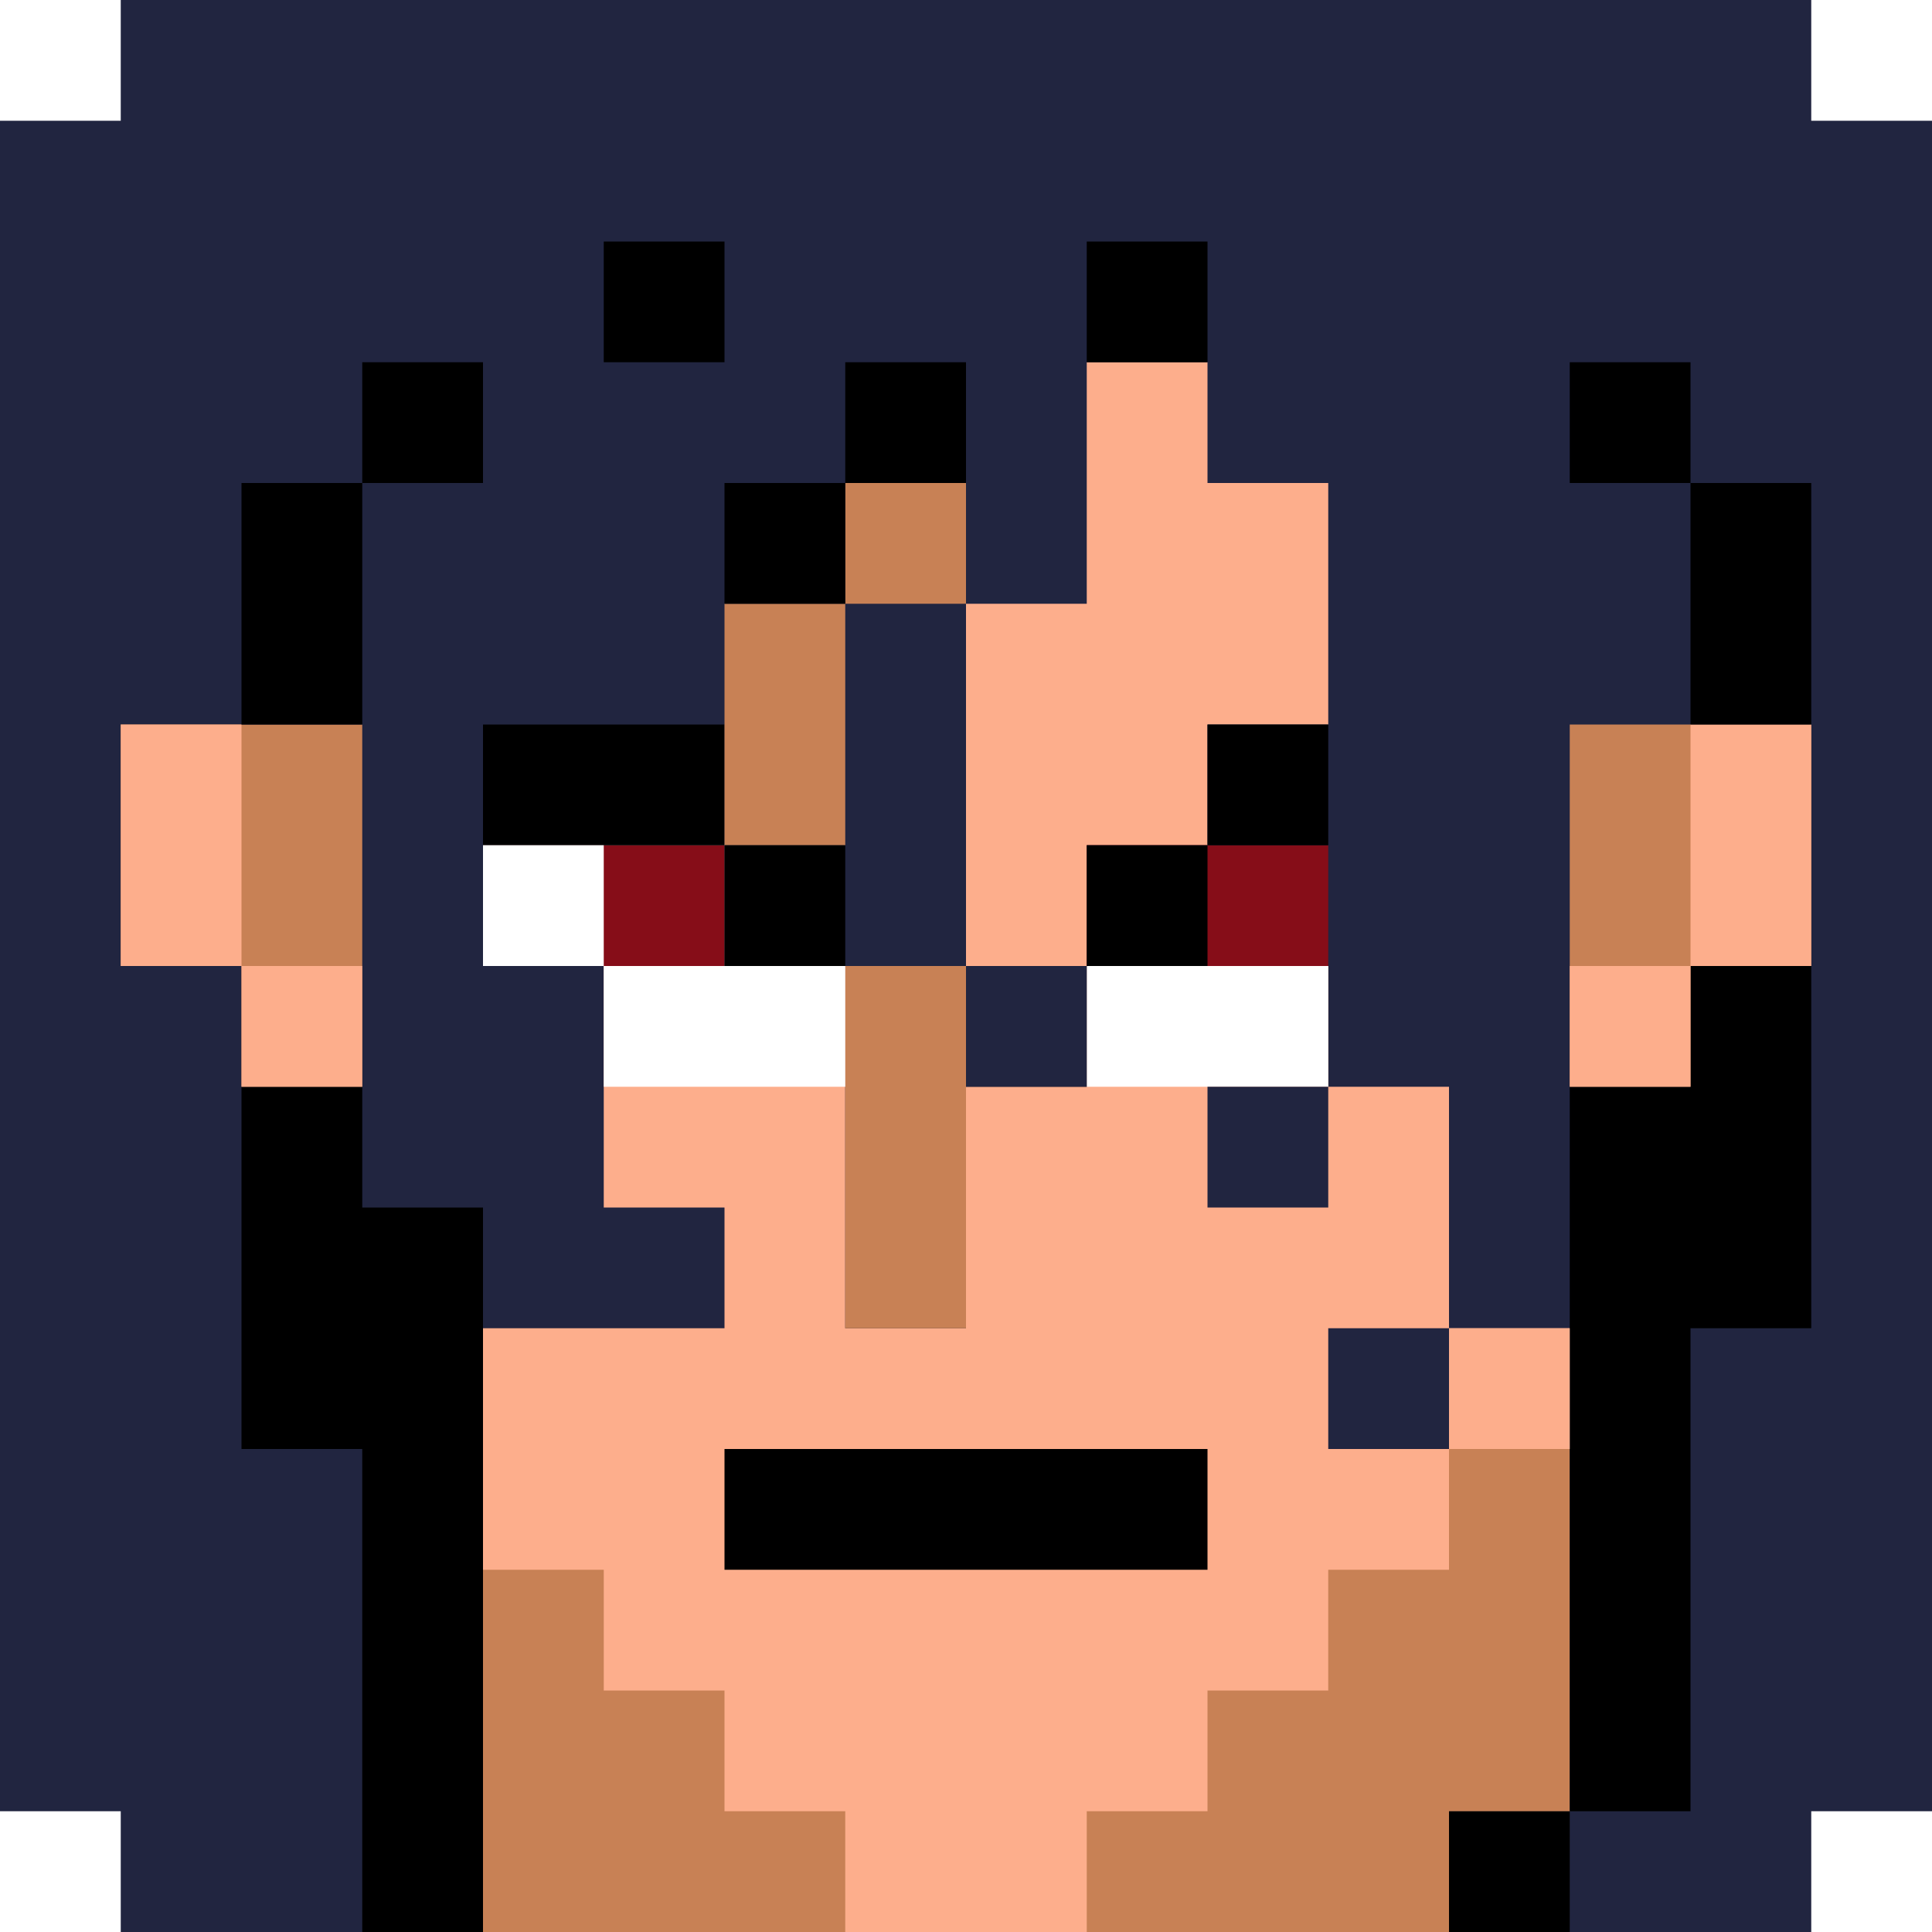
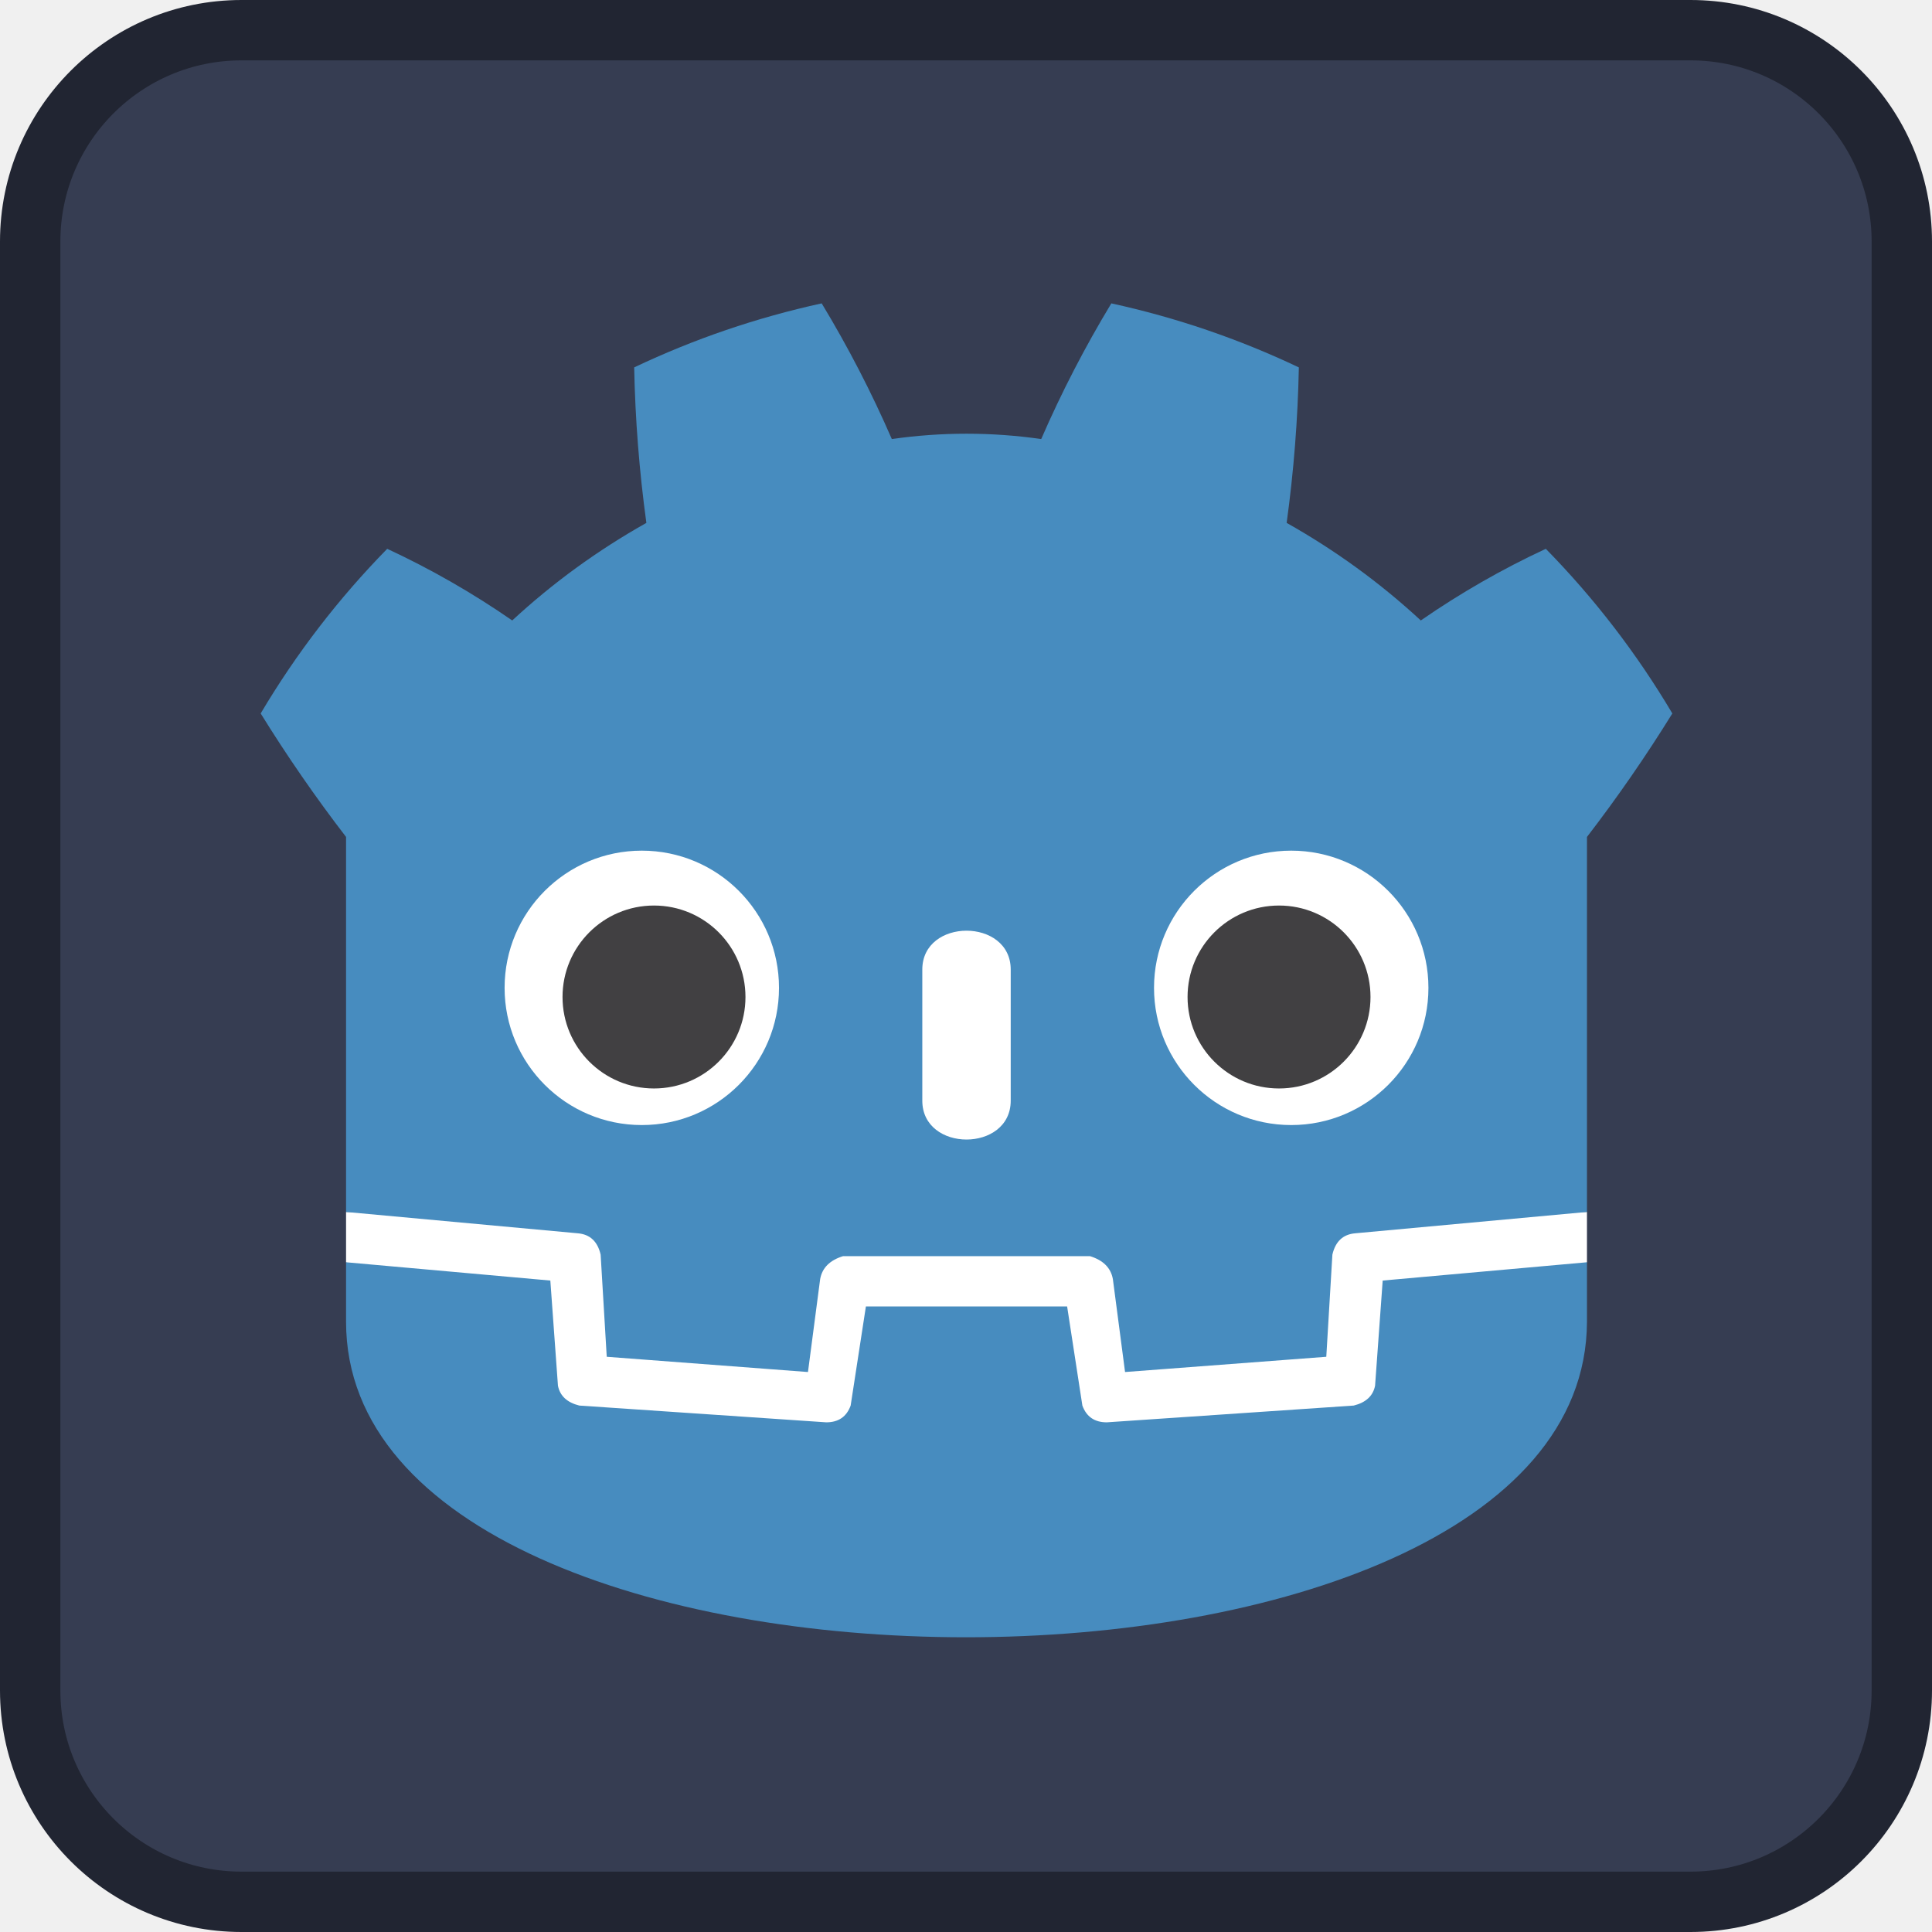
- <svg xmlns="http://www.w3.org/2000/svg" version="1.1" width="256" height="256">
-   <path d="M0 0 C84.48 0 168.96 0 256 0 C256 84.48 256 168.96 256 256 C171.52 256 87.04 256 0 256 C0 171.52 0 87.04 0 0 Z " fill="#212540" transform="translate(0,0)" />
-   <path d="M0 0 C10.56 0 21.12 0 32 0 C32 5.28 32 10.56 32 16 C37.28 16 42.56 16 48 16 C48 31.84 48 47.68 48 64 C53.28 64 58.56 64 64 64 C64 53.44 64 42.88 64 32 C69.28 32 74.56 32 80 32 C80 26.72 80 21.44 80 16 C90.56 16 101.12 16 112 16 C112 21.28 112 26.56 112 32 C117.28 32 122.56 32 128 32 C128 42.56 128 53.12 128 64 C133.28 64 138.56 64 144 64 C144 85.12 144 106.24 144 128 C138.72 128 133.44 128 128 128 C128 133.28 128 138.56 128 144 C85.76 144 43.52 144 0 144 C0 117.6 0 91.2 0 64 C10.56 64 21.12 64 32 64 C32 58.72 32 53.44 32 48 C26.72 48 21.44 48 16 48 C16 37.44 16 26.88 16 16 C10.72 16 5.44 16 0 16 C0 10.72 0 5.44 0 0 Z " fill="#FDAE8C" transform="translate(64,112)" />
-   <path d="M0 0 C5.28 0 10.56 0 16 0 C16 15.84 16 31.68 16 48 C10.72 48 5.44 48 0 48 C0 53.28 0 58.56 0 64 C-15.84 64 -31.68 64 -48 64 C-48 58.72 -48 53.44 -48 48 C-42.72 48 -37.44 48 -32 48 C-32 42.72 -32 37.44 -32 32 C-26.72 32 -21.44 32 -16 32 C-16 26.72 -16 21.44 -16 16 C-10.72 16 -5.44 16 0 16 C0 10.72 0 5.44 0 0 Z " fill="#C88155" transform="translate(192,192)" />
-   <path d="M0 0 C5.28 0 10.56 0 16 0 C16 5.28 16 10.56 16 16 C21.28 16 26.56 16 32 16 C32 47.68 32 79.36 32 112 C26.72 112 21.44 112 16 112 C16 90.88 16 69.76 16 48 C10.72 48 5.44 48 0 48 C0 32.16 0 16.32 0 0 Z " fill="#000000" transform="translate(32,144)" />
-   <path d="M0 0 C5.28 0 10.56 0 16 0 C16 15.84 16 31.68 16 48 C10.72 48 5.44 48 0 48 C0 69.12 0 90.24 0 112 C-5.28 112 -10.56 112 -16 112 C-16 80.32 -16 48.64 -16 16 C-10.72 16 -5.44 16 0 16 C0 10.72 0 5.44 0 0 Z " fill="#000000" transform="translate(224,128)" />
-   <path d="M0 0 C5.28 0 10.56 0 16 0 C16 5.28 16 10.56 16 16 C21.28 16 26.56 16 32 16 C32 26.56 32 37.12 32 48 C26.72 48 21.44 48 16 48 C16 53.28 16 58.56 16 64 C10.72 64 5.44 64 0 64 C0 69.28 0 74.56 0 80 C-5.28 80 -10.56 80 -16 80 C-16 64.16 -16 48.32 -16 32 C-10.72 32 -5.44 32 0 32 C0 21.44 0 10.88 0 0 Z " fill="#FDAE8C" transform="translate(144,48)" />
-   <path d="M0 0 C5.28 0 10.56 0 16 0 C16 5.28 16 10.56 16 16 C21.28 16 26.56 16 32 16 C32 21.28 32 26.56 32 32 C37.28 32 42.56 32 48 32 C48 37.28 48 42.56 48 48 C32.16 48 16.32 48 0 48 C0 32.16 0 16.32 0 0 Z " fill="#C88155" transform="translate(64,208)" />
-   <path d="M0 0 C10.56 0 21.12 0 32 0 C32 10.56 32 21.12 32 32 C26.72 32 21.44 32 16 32 C16 37.28 16 42.56 16 48 C10.72 48 5.44 48 0 48 C0 32.16 0 16.32 0 0 Z " fill="#C88155" transform="translate(208,96)" />
-   <path d="M0 0 C10.56 0 21.12 0 32 0 C32 15.84 32 31.68 32 48 C26.72 48 21.44 48 16 48 C16 42.72 16 37.44 16 32 C10.72 32 5.44 32 0 32 C0 21.44 0 10.88 0 0 Z " fill="#C88155" transform="translate(16,96)" />
-   <path d="M0 0 C21.12 0 42.24 0 64 0 C64 5.28 64 10.56 64 16 C42.88 16 21.76 16 0 16 C0 10.72 0 5.44 0 0 Z " fill="#000000" transform="translate(96,192)" />
-   <path d="M0 0 C10.56 0 21.12 0 32 0 C32 5.28 32 10.56 32 16 C26.72 16 21.44 16 16 16 C16 26.56 16 37.12 16 48 C10.72 48 5.44 48 0 48 C0 32.16 0 16.32 0 0 Z " fill="#C88155" transform="translate(112,128)" />
-   <path d="M0 0 C10.56 0 21.12 0 32 0 C32 5.28 32 10.56 32 16 C37.28 16 42.56 16 48 16 C48 21.28 48 26.56 48 32 C37.44 32 26.88 32 16 32 C16 26.72 16 21.44 16 16 C10.72 16 5.44 16 0 16 C0 10.72 0 5.44 0 0 Z " fill="#FFFFFF" transform="translate(64,112)" />
-   <path d="M0 0 C5.28 0 10.56 0 16 0 C16 15.84 16 31.68 16 48 C5.44 48 -5.12 48 -16 48 C-16 42.72 -16 37.44 -16 32 C-10.72 32 -5.44 32 0 32 C0 21.44 0 10.88 0 0 Z " fill="#212540" transform="translate(112,80)" />
-   <path d="M0 0 C10.56 0 21.12 0 32 0 C32 5.28 32 10.56 32 16 C21.44 16 10.88 16 0 16 C0 10.72 0 5.44 0 0 Z " fill="#FFFFFF" transform="translate(144,128)" />
-   <path d="M0 0 C10.56 0 21.12 0 32 0 C32 5.28 32 10.56 32 16 C21.44 16 10.88 16 0 16 C0 10.72 0 5.44 0 0 Z " fill="#860D18" transform="translate(144,112)" />
-   <path d="M0 0 C10.56 0 21.12 0 32 0 C32 5.28 32 10.56 32 16 C21.44 16 10.88 16 0 16 C0 10.72 0 5.44 0 0 Z " fill="#860D18" transform="translate(64,112)" />
-   <path d="M0 0 C5.28 0 10.56 0 16 0 C16 10.56 16 21.12 16 32 C10.72 32 5.44 32 0 32 C0 21.44 0 10.88 0 0 Z " fill="#FDAE8C" transform="translate(224,96)" />
-   <path d="M0 0 C10.56 0 21.12 0 32 0 C32 5.28 32 10.56 32 16 C21.44 16 10.88 16 0 16 C0 10.72 0 5.44 0 0 Z " fill="#000000" transform="translate(64,96)" />
-   <path d="M0 0 C5.28 0 10.56 0 16 0 C16 10.56 16 21.12 16 32 C10.72 32 5.44 32 0 32 C0 21.44 0 10.88 0 0 Z " fill="#FDAE8C" transform="translate(16,96)" />
-   <path d="M0 0 C5.28 0 10.56 0 16 0 C16 10.56 16 21.12 16 32 C10.72 32 5.44 32 0 32 C0 21.44 0 10.88 0 0 Z " fill="#C88155" transform="translate(96,80)" />
-   <path d="M0 0 C5.28 0 10.56 0 16 0 C16 10.56 16 21.12 16 32 C10.72 32 5.44 32 0 32 C0 21.44 0 10.88 0 0 Z " fill="#000000" transform="translate(224,64)" />
-   <path d="M0 0 C5.28 0 10.56 0 16 0 C16 10.56 16 21.12 16 32 C10.72 32 5.44 32 0 32 C0 21.44 0 10.88 0 0 Z " fill="#000000" transform="translate(32,64)" />
-   <path d="M0 0 C5.28 0 10.56 0 16 0 C16 5.28 16 10.56 16 16 C10.72 16 5.44 16 0 16 C0 10.72 0 5.44 0 0 Z " fill="#FFFFFF" transform="translate(240,240)" />
-   <path d="M0 0 C5.28 0 10.56 0 16 0 C16 5.28 16 10.56 16 16 C10.72 16 5.44 16 0 16 C0 10.72 0 5.44 0 0 Z " fill="#000000" transform="translate(192,240)" />
-   <path d="M0 0 C5.28 0 10.56 0 16 0 C16 5.28 16 10.56 16 16 C10.72 16 5.44 16 0 16 C0 10.72 0 5.44 0 0 Z " fill="#FFFFFF" transform="translate(0,240)" />
-   <path d="M0 0 C5.28 0 10.56 0 16 0 C16 5.28 16 10.56 16 16 C10.72 16 5.44 16 0 16 C0 10.72 0 5.44 0 0 Z " fill="#FDAE8C" transform="translate(192,176)" />
-   <path d="M0 0 C5.28 0 10.56 0 16 0 C16 5.28 16 10.56 16 16 C10.72 16 5.44 16 0 16 C0 10.72 0 5.44 0 0 Z " fill="#212540" transform="translate(176,176)" />
-   <path d="M0 0 C5.28 0 10.56 0 16 0 C16 5.28 16 10.56 16 16 C10.72 16 5.44 16 0 16 C0 10.72 0 5.44 0 0 Z " fill="#212540" transform="translate(160,144)" />
-   <path d="M0 0 C5.28 0 10.56 0 16 0 C16 5.28 16 10.56 16 16 C10.72 16 5.44 16 0 16 C0 10.72 0 5.44 0 0 Z " fill="#FDAE8C" transform="translate(208,128)" />
-   <path d="M0 0 C5.28 0 10.56 0 16 0 C16 5.28 16 10.56 16 16 C10.72 16 5.44 16 0 16 C0 10.72 0 5.44 0 0 Z " fill="#212540" transform="translate(128,128)" />
-   <path d="M0 0 C5.28 0 10.56 0 16 0 C16 5.28 16 10.56 16 16 C10.72 16 5.44 16 0 16 C0 10.72 0 5.44 0 0 Z " fill="#FDAE8C" transform="translate(32,128)" />
-   <path d="M0 0 C5.28 0 10.56 0 16 0 C16 5.28 16 10.56 16 16 C10.72 16 5.44 16 0 16 C0 10.72 0 5.44 0 0 Z " fill="#000000" transform="translate(144,112)" />
-   <path d="M0 0 C5.28 0 10.56 0 16 0 C16 5.28 16 10.56 16 16 C10.72 16 5.44 16 0 16 C0 10.72 0 5.44 0 0 Z " fill="#000000" transform="translate(96,112)" />
-   <path d="M0 0 C5.28 0 10.56 0 16 0 C16 5.28 16 10.56 16 16 C10.72 16 5.44 16 0 16 C0 10.72 0 5.44 0 0 Z " fill="#FFFFFF" transform="translate(64,112)" />
-   <path d="M0 0 C5.28 0 10.56 0 16 0 C16 5.28 16 10.56 16 16 C10.72 16 5.44 16 0 16 C0 10.72 0 5.44 0 0 Z " fill="#000000" transform="translate(160,96)" />
-   <path d="M0 0 C5.28 0 10.56 0 16 0 C16 5.28 16 10.56 16 16 C10.72 16 5.44 16 0 16 C0 10.72 0 5.44 0 0 Z " fill="#C88155" transform="translate(112,64)" />
-   <path d="M0 0 C5.28 0 10.56 0 16 0 C16 5.28 16 10.56 16 16 C10.72 16 5.44 16 0 16 C0 10.72 0 5.44 0 0 Z " fill="#000000" transform="translate(96,64)" />
-   <path d="M0 0 C5.28 0 10.56 0 16 0 C16 5.28 16 10.56 16 16 C10.72 16 5.44 16 0 16 C0 10.72 0 5.44 0 0 Z " fill="#000000" transform="translate(208,48)" />
-   <path d="M0 0 C5.28 0 10.56 0 16 0 C16 5.28 16 10.56 16 16 C10.72 16 5.44 16 0 16 C0 10.72 0 5.44 0 0 Z " fill="#000000" transform="translate(112,48)" />
-   <path d="M0 0 C5.28 0 10.56 0 16 0 C16 5.28 16 10.56 16 16 C10.72 16 5.44 16 0 16 C0 10.72 0 5.44 0 0 Z " fill="#000000" transform="translate(48,48)" />
-   <path d="M0 0 C5.28 0 10.56 0 16 0 C16 5.28 16 10.56 16 16 C10.72 16 5.44 16 0 16 C0 10.72 0 5.44 0 0 Z " fill="#000000" transform="translate(144,32)" />
-   <path d="M0 0 C5.28 0 10.56 0 16 0 C16 5.28 16 10.56 16 16 C10.72 16 5.44 16 0 16 C0 10.72 0 5.44 0 0 Z " fill="#000000" transform="translate(80,32)" />
-   <path d="M0 0 C5.28 0 10.56 0 16 0 C16 5.28 16 10.56 16 16 C10.72 16 5.44 16 0 16 C0 10.72 0 5.44 0 0 Z " fill="#FFFFFF" transform="translate(240,0)" />
-   <path d="M0 0 C5.28 0 10.56 0 16 0 C16 5.28 16 10.56 16 16 C10.72 16 5.44 16 0 16 C0 10.72 0 5.44 0 0 Z " fill="#FFFFFF" transform="translate(0,0)" />
+ <svg xmlns="http://www.w3.org/2000/svg" width="128" height="128">
+   <rect width="124" height="124" x="2" y="2" fill="#363d52" stroke="#212532" stroke-width="4" rx="14" />
+   <g fill="#fff" transform="translate(12.322 12.322)scale(.101)">
+     <path d="M105 673v33q407 354 814 0v-33z" />
+     <path fill="#478cbf" d="m105 673 152 14q12 1 15 14l4 67 132 10 8-61q2-11 15-15h162q13 4 15 15l8 61 132-10 4-67q3-13 15-14l152-14V427q30-39 56-81-35-59-83-108-43 20-82 47-40-37-88-64 7-51 8-102-59-28-123-42-26 43-46 89-49-7-98 0-20-46-46-89-64 14-123 42 1 51 8 102-48 27-88 64-39-27-82-47-48 49-83 108 26 42 56 81zm0 33v39c0 276 813 276 814 0v-39l-134 12-5 69q-2 10-14 13l-162 11q-12 0-16-11l-10-65H446l-10 65q-4 11-16 11l-162-11q-12-3-14-13l-5-69z" />
+     <path d="M483 600c0 34 58 34 58 0v-86c0-34-58-34-58 0z" />
+     <circle cx="725" cy="526" r="90" />
+     <circle cx="299" cy="526" r="90" />
+   </g>
+   <g fill="#414042" transform="translate(12.322 12.322)scale(.101)">
+     <circle cx="307" cy="532" r="60" />
+     <circle cx="717" cy="532" r="60" />
+   </g>
</svg>
